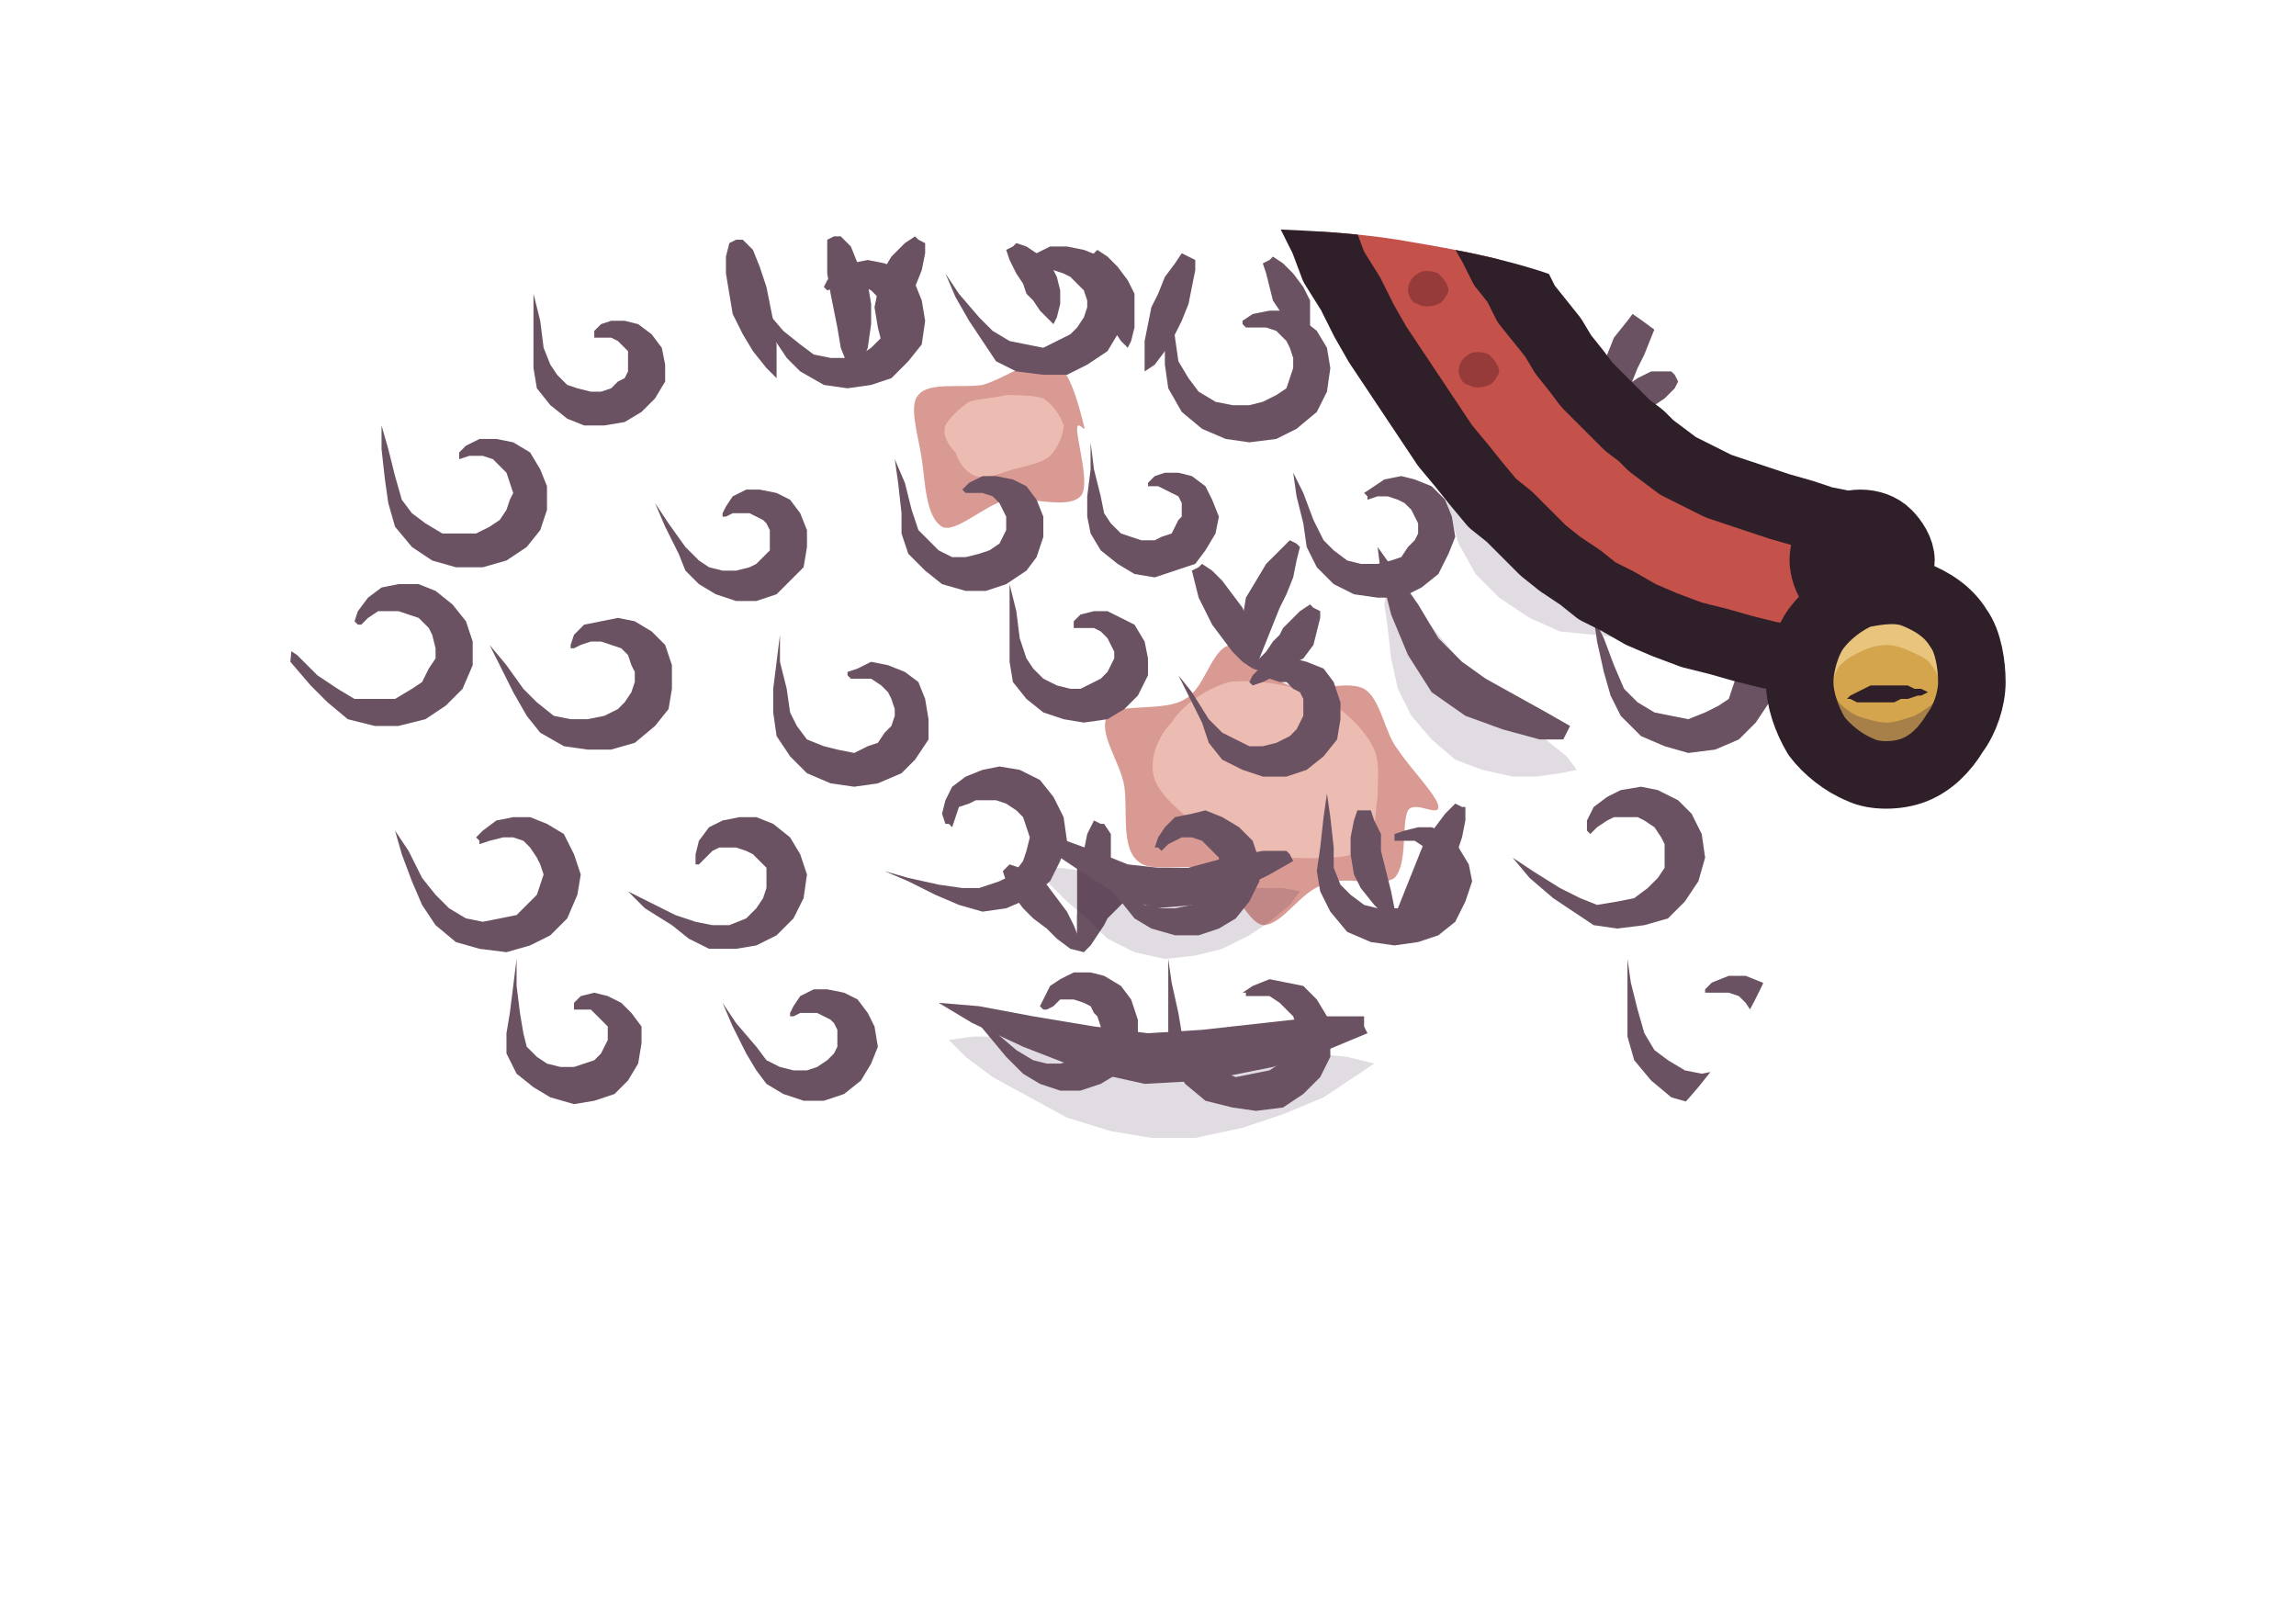
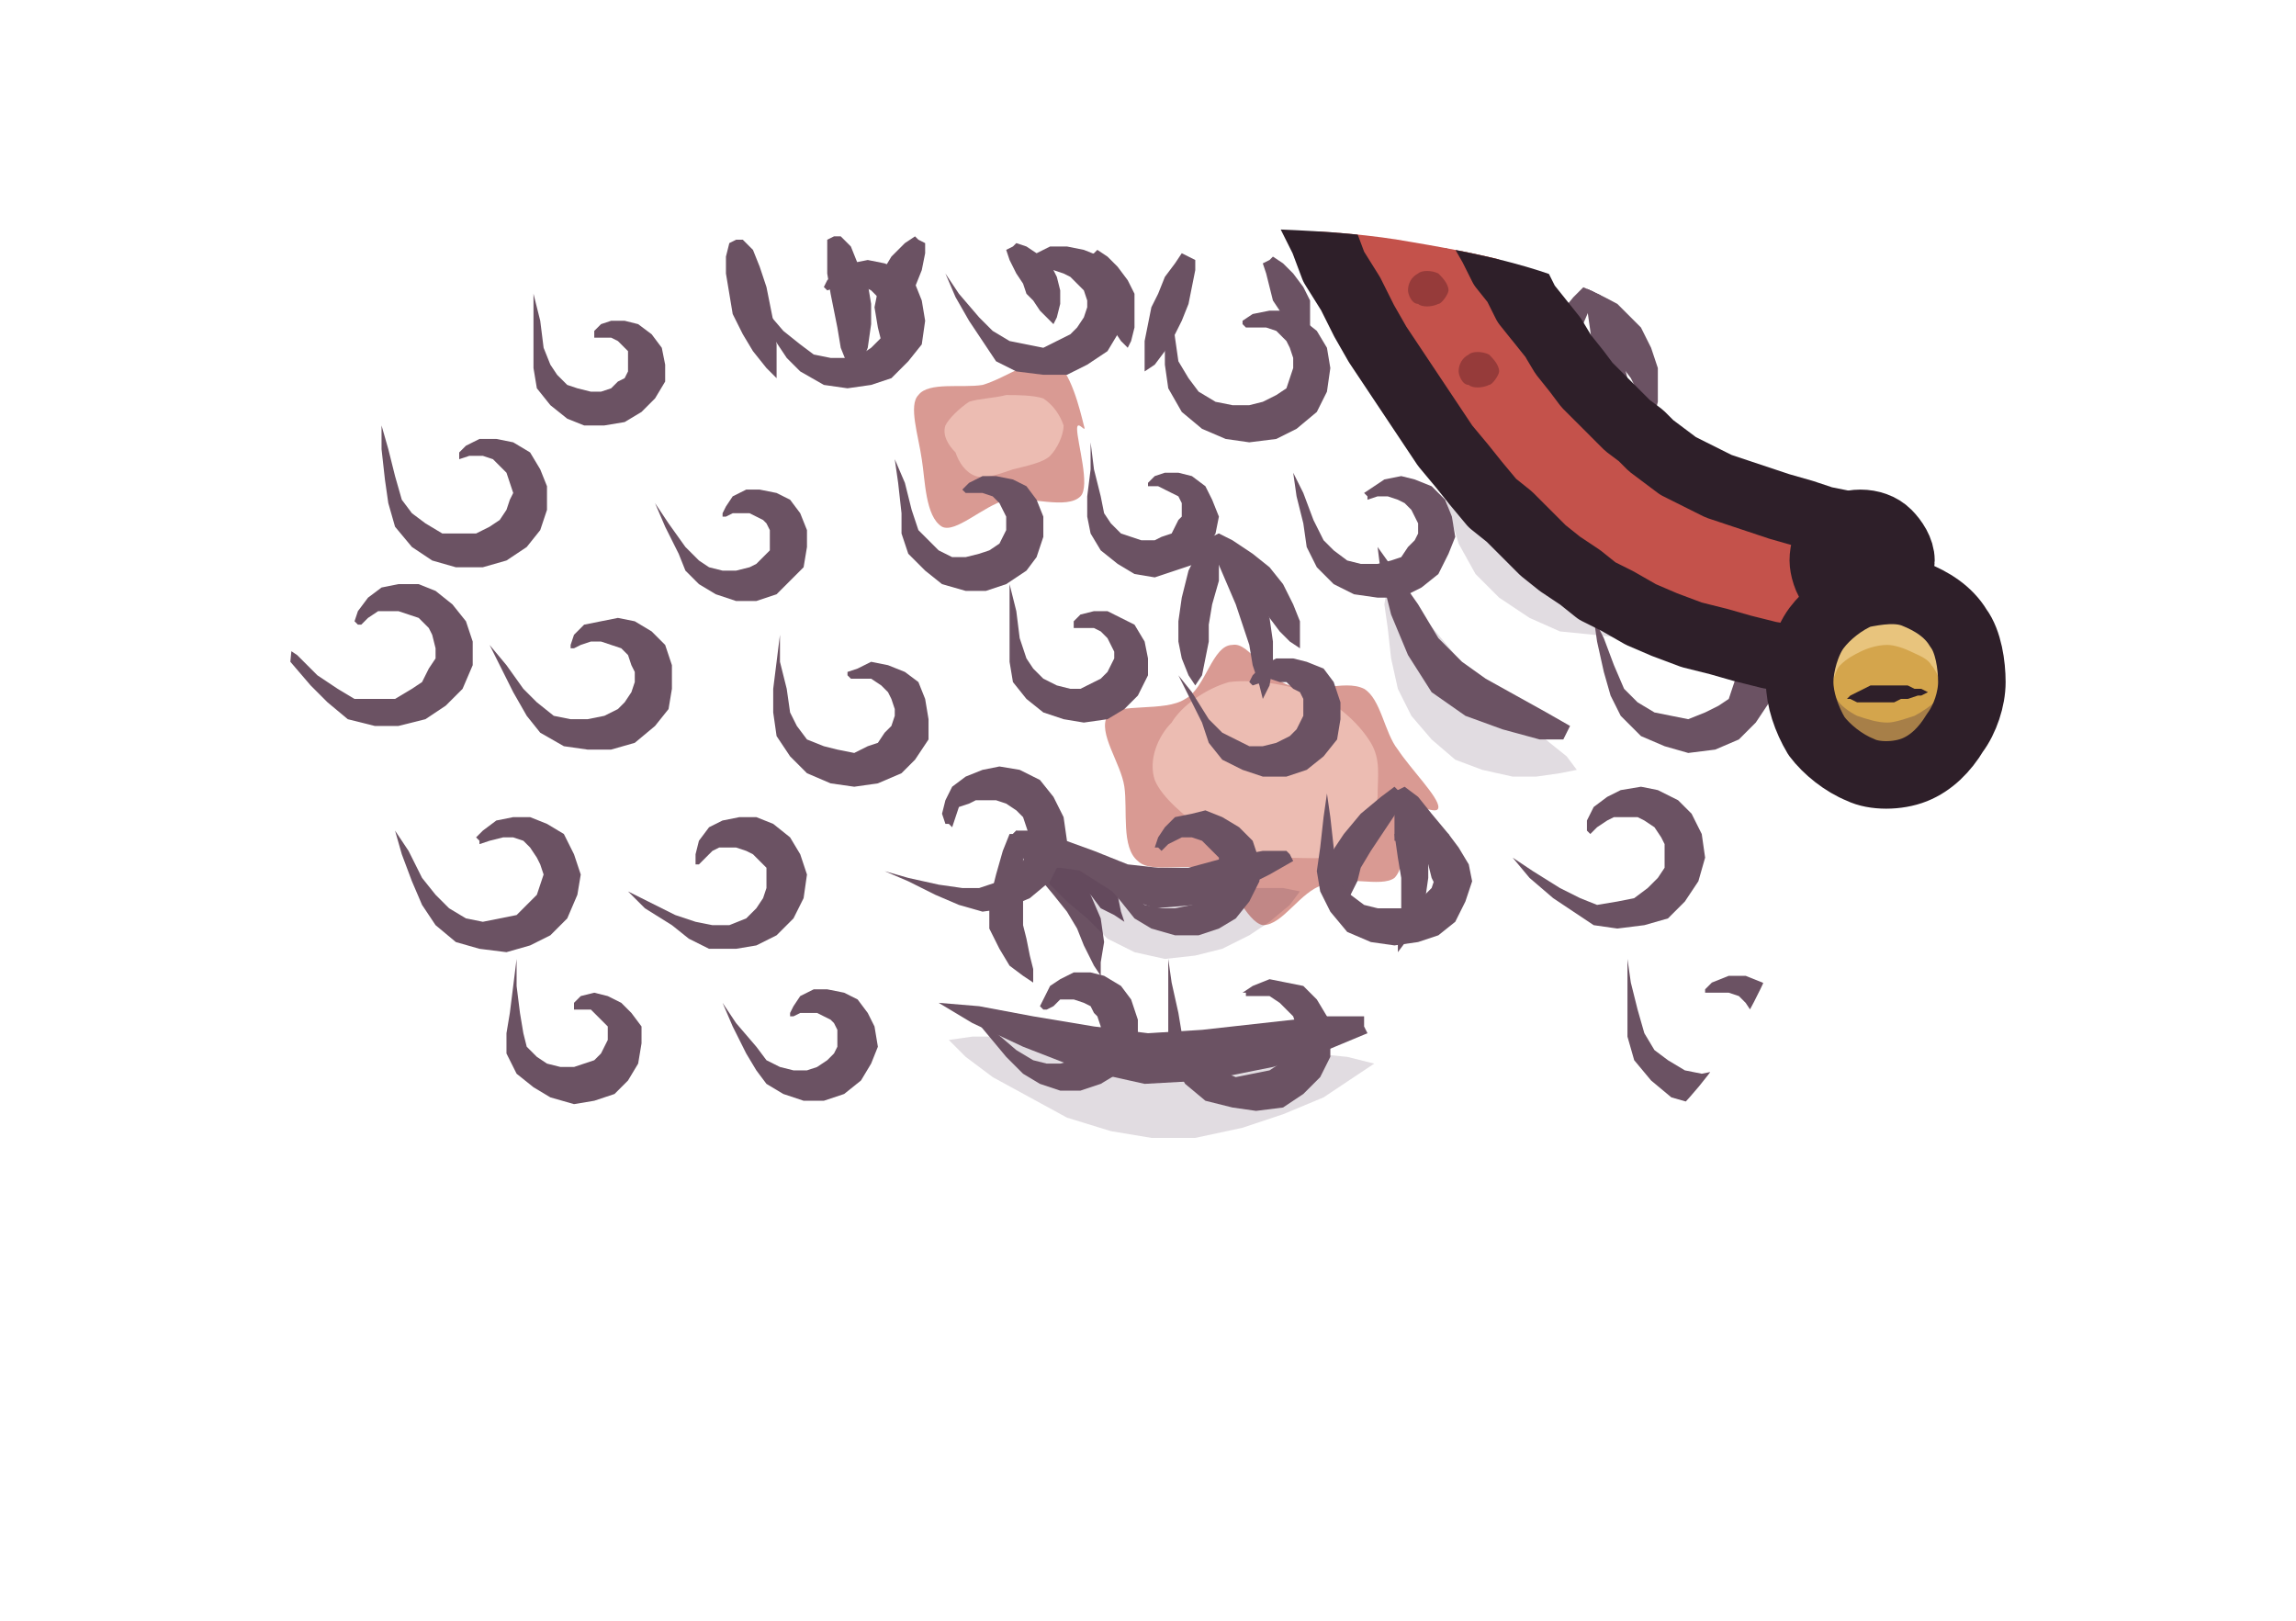
<svg xmlns="http://www.w3.org/2000/svg" viewBox="0 0 68 48" width="68" height="48">
  <defs>
    <clipPath id="cat-body-extra-stocky-back-body">
      <path d="M47.9 9C49.8 10.2 51.8 12.1 52.9 14.1C53.9 16.1 54 18.6 54 21C53.9 23.4 53.4 26.3 52.5 28.5C51.6 30.6 50.3 32.6 48.5 33.9C46.6 35.2 43.8 35.8 41.4 36.3C38.9 36.8 36.6 36.8 33.9 36.8C31.3 36.8 28.2 36.8 25.5 36.3C22.9 35.9 20.3 35 18.1 34C15.9 33 14.1 32 12.5 30.1C11 28.3 9.1 25.6 8.7 22.9C8.2 20.3 8.9 16.6 9.9 14.1C10.9 11.5 12.5 9.1 14.8 7.8C17.1 6.5 20.6 6.3 23.7 6.1C26.7 5.9 30 6.5 33 6.6C35.9 6.8 38.9 6.7 41.4 7.1C43.8 7.5 45.9 7.9 47.9 9Z" />
    </clipPath>
    <clipPath id="cat-body-extra-stocky-back-collar">
      <path d="M47.9 9C49.8 10.2 51.8 12.1 52.9 14.1C53.9 16.1 54 18.6 54 21C53.9 23.4 53.4 26.3 52.5 28.5C51.6 30.6 50.3 32.6 48.5 33.9C46.6 35.2 43.8 35.8 41.4 36.3C38.9 36.8 36.6 36.8 33.9 36.8C31.3 36.8 28.2 36.8 25.5 36.3C22.9 35.9 20.3 35 18.1 34C15.9 33 14.1 32 12.5 30.1C11 28.3 9.1 25.6 8.7 22.9C8.2 20.3 8.9 16.6 9.9 14.1C10.9 11.5 12.5 9.1 14.8 7.8C17.1 6.5 20.6 6.3 23.7 6.1C26.7 5.9 30 6.5 33 6.6C35.9 6.8 38.9 6.7 41.4 7.1C43.8 7.5 45.9 7.9 47.9 9ZM50.7 13.3L58.1 13.3L58.1 21.1L50.7 21.1Z" />
    </clipPath>
  </defs>
  <g id="extra-bald" clip-path="url(#cat-body-extra-stocky-back-body)">
    <path d="M41.7 24C41.5 24.4 41.7 25.6 41.3 26C40.9 26.3 39.8 25.9 39.2 26.2C38.5 26.4 38 27.4 37.4 27.4C36.9 27.3 36.5 26.1 35.9 25.8C35.2 25.5 34.1 25.9 33.7 25.5C33.2 25.1 33.4 24 33.3 23.3C33.2 22.6 32.5 21.7 32.8 21.2C33.1 20.8 34.5 21.1 35.1 20.7C35.7 20.4 35.9 19.1 36.5 19.1C37 19 37.5 20.1 38.2 20.3C38.8 20.6 39.8 20.1 40.4 20.4C40.9 20.7 41 21.7 41.4 22.2C41.8 22.8 42.6 23.6 42.6 23.9C42.6 24.2 41.9 23.7 41.7 24Z" fill="#d99a93" />
    <path d="M40.8 23.6C40.7 24.1 40.8 24.9 40.3 25.2C39.8 25.5 38.7 25.4 37.9 25.4C37.2 25.3 36.3 25 35.7 24.6C35.1 24.2 34.4 23.6 34.2 23.1C34 22.5 34.3 21.8 34.7 21.4C35 20.9 35.7 20.4 36.4 20.2C37.2 20.1 38.3 20.3 39 20.6C39.7 20.9 40.3 21.5 40.6 22C40.9 22.5 40.8 23 40.8 23.6Z" fill="#ecbcb2" />
    <path d="M31.9 12.7C31.9 13.1 32.3 14.4 32 14.7C31.6 15.1 30.5 14.7 29.8 14.8C29.1 15 28.3 15.8 27.9 15.6C27.4 15.3 27.4 14.2 27.3 13.6C27.2 12.9 26.9 12 27.2 11.7C27.5 11.3 28.5 11.5 29.1 11.4C29.8 11.2 30.7 10.5 31.2 10.7C31.7 10.9 32 12.2 32.1 12.6C32.2 12.9 31.9 12.4 31.9 12.7Z" fill="#d99a93" />
    <path d="M31.5 12.6C31.5 12.9 31.3 13.3 31.1 13.5C30.9 13.7 30.4 13.8 30 13.9C29.7 14 29.2 14.2 28.9 14.1C28.6 14 28.4 13.7 28.3 13.4C28.1 13.2 27.9 12.9 28 12.6C28.1 12.4 28.4 12.1 28.7 11.9C29 11.8 29.4 11.8 29.8 11.7C30.1 11.7 30.6 11.7 30.9 11.8C31.2 12 31.4 12.3 31.5 12.6Z" fill="#ecbcb2" />
    <path d="M47.6 12C47.4 12.5 47 13.5 46.5 13.6C46.1 13.7 45.3 13 44.8 12.7C44.2 12.3 43.2 12 43.1 11.6C43.1 11.2 43.8 10.6 44.3 10.3C44.8 9.9 45.6 9.2 46.1 9.4C46.6 9.5 47 10.7 47.3 11.1C47.5 11.5 47.7 11.6 47.6 12Z" fill="#d99a93" />
    <path d="M46.8 11.7C46.8 11.8 46.8 12.1 46.6 12.2C46.5 12.3 46.1 12.2 45.8 12.2C45.6 12.2 45.3 12.1 45.1 12C44.9 11.8 44.7 11.6 44.6 11.4C44.6 11.2 44.7 11 44.8 10.9C45 10.8 45.2 10.7 45.5 10.7C45.7 10.6 46 10.6 46.2 10.7C46.5 10.7 46.8 10.9 46.9 11.1C47 11.3 46.9 11.5 46.8 11.7Z" fill="#ecbcb2" />
  </g>
  <g id="extra-dull" clip-path="url(#cat-body-extra-stocky-back-body)">
    <path d="M23 11.2L23 10.7L23 10.2L22.9 9.5L22.8 9L22.7 8.5L22.5 7.9L22.3 7.4L22 7.1L21.8 7.1L21.6 7.2L21.5 7.6L21.5 8.1L21.6 8.7L21.7 9.3L22 9.9L22.3 10.4L22.7 10.9Z" fill="#6b5263" />
    <path d="M25.3 11.2L25.5 10.8L25.7 10.3L25.8 9.6L25.8 9L25.7 8.4L25.4 7.8L25.2 7.3L24.9 7L24.7 7L24.5 7.1L24.5 7.5L24.5 8.1L24.6 8.7L24.7 9.2L24.8 9.7L24.9 10.3L25.1 10.8Z" fill="#6b5263" />
    <path d="M26.3 10.4L26.5 10.1L26.7 9.7L26.8 9.3L27 8.9L27.1 8.5L27.3 8L27.4 7.5L27.4 7.2L27.2 7.1L27.1 7L26.8 7.2L26.4 7.6L26.1 8.1L26 8.6L25.9 9.1L26 9.7L26.1 10.1Z" fill="#6b5263" />
    <path d="M31.2 9.6L31.3 9.4L31.4 9L31.4 8.6L31.3 8.2L31.1 7.8L30.7 7.5L30.4 7.3L30.1 7.2L30 7.3L29.8 7.4L29.9 7.7L30.1 8.1L30.3 8.4L30.4 8.7L30.6 8.9L30.8 9.2L31 9.4Z" fill="#6b5263" />
    <path d="M33.4 10.3L33.5 10.1L33.6 9.7L33.6 9.2L33.6 8.7L33.4 8.3L33.1 7.9L32.8 7.6L32.5 7.4L32.4 7.5L32.2 7.6L32.2 7.9L32.3 8.3L32.5 8.7L32.6 9.1L32.8 9.4L33 9.8L33.2 10.1Z" fill="#6b5263" />
    <path d="M33.9 11L34.2 10.8L34.5 10.4L34.8 9.9L35 9.5L35.2 9L35.3 8.5L35.4 8L35.4 7.7L35.2 7.6L35 7.5L34.8 7.8L34.5 8.2L34.3 8.7L34.1 9.1L34 9.6L33.9 10.1L33.9 10.6Z" fill="#6b5263" />
    <path d="M38.6 10.5L38.7 10.2L38.8 9.8L38.8 9.4L38.8 8.9L38.6 8.5L38.3 8.1L38 7.8L37.7 7.6L37.6 7.7L37.4 7.8L37.5 8.1L37.6 8.5L37.7 8.9L37.9 9.2L38 9.5L38.2 9.9L38.4 10.2Z" fill="#6b5263" />
    <path d="M40.7 11.5L40.9 11.2L41.1 10.7L41.2 10.2L41.3 9.6L41.2 9.1L41 8.5L40.8 8.1L40.5 7.8L40.3 7.8L40.2 7.9L40.1 8.3L40.1 8.8L40.2 9.3L40.3 9.7L40.4 10.2L40.5 10.7L40.6 11.2Z" fill="#6b5263" />
    <path d="M42.2 12.5L42.4 12.2L42.6 11.6L42.8 11.1L43 10.5L43.1 10L43.1 9.3L43.1 8.8L43.1 8.4L42.9 8.3L42.7 8.3L42.5 8.6L42.2 9.1L42 9.7L41.9 10.3L41.9 10.9L41.9 11.6L42 12.1Z" fill="#6b5263" />
    <path d="M46.4 11.4L46.5 11.1L46.6 10.8L46.6 10.4L46.5 10L46.4 9.6L46.1 9.2L45.8 8.9L45.6 8.8L45.5 8.8L45.3 8.9L45.3 9.2L45.4 9.6L45.5 10L45.6 10.3L45.8 10.6L46 10.9L46.2 11.2Z" fill="#6b5263" />
-     <path d="M37.1 19.8L37.1 19.5L37.1 19L37 18.5L36.8 18L36.5 17.6L36.2 17.2L35.9 16.9L35.6 16.7L35.5 16.8L35.3 16.9L35.4 17.3L35.5 17.7L35.7 18.1L35.9 18.5L36.2 18.9L36.5 19.3L36.8 19.6Z" fill="#6b5263" />
-     <path d="M37.1 19.8L37.3 19.5L37.5 19L37.7 18.5L37.9 18L38.1 17.6L38.3 17.1L38.4 16.6L38.5 16.2L38.4 16.1L38.2 16L37.9 16.3L37.5 16.7L37.2 17.2L36.9 17.7L36.8 18.3L36.9 18.9L37 19.4Z" fill="#6b5263" />
-     <path d="M37.1 19.8L37.4 19.9L37.8 19.8L38.2 19.7L38.6 19.5L38.9 19.1L39 18.7L39.1 18.3L39.1 18.1L38.9 18L38.8 17.9L38.5 18.1L38.3 18.3L38 18.6L37.9 18.8L37.7 19L37.5 19.3L37.2 19.6Z" fill="#6b5263" />
-     <path d="M41.4 27.3L41.3 26.9L41.2 26.4L41.1 26L41 25.6L40.9 25.2L40.9 24.7L40.7 24.3L40.6 24L40.4 24L40.2 24L40.1 24.3L40 24.8L40 25.3L40.1 25.9L40.3 26.3L40.7 26.8L41 27.1Z" fill="#6b5263" />
-     <path d="M41.4 27.3L41.7 27.1L42.1 26.7L42.5 26.3L42.9 25.9L43.1 25.4L43.3 24.8L43.4 24.3L43.4 23.9L43.3 23.9L43.1 23.8L42.8 24.1L42.5 24.5L42.2 24.9L42 25.4L41.8 25.9L41.6 26.4L41.4 26.9Z" fill="#6b5263" />
-     <path d="M41.4 27.3L41.6 27.3L42 27.2L42.4 27.1L42.7 26.9L43 26.7L43.3 26.4L43.4 26.1L43.5 25.8L43.4 25.7L43.3 25.5L43 25.6L42.7 25.7L42.4 25.9L42.1 26.1L41.9 26.4L41.6 26.7L41.4 27Z" fill="#6b5263" />
-     <path d="M32.1 28.2L32 27.9L31.8 27.4L31.6 27L31.3 26.6L31 26.2L30.6 25.9L30.2 25.7L29.9 25.6L29.8 25.7L29.7 25.8L29.8 26.1L30 26.5L30.3 26.9L30.6 27.2L31 27.5L31.3 27.8L31.7 28.1Z" fill="#6b5263" />
-     <path d="M32.1 28.2L32.3 27.9L32.5 27.4L32.7 26.9L32.9 26.4L32.9 25.8L32.9 25.2L32.9 24.7L32.7 24.4L32.6 24.4L32.4 24.3L32.2 24.7L32.1 25.2L31.9 25.7L31.9 26.2L31.9 26.8L31.9 27.3L31.9 27.8Z" fill="#6b5263" />
-     <path d="M32.1 28.2L32.3 28L32.5 27.7L32.7 27.4L32.8 27.2L33 27L33.2 26.8L33.5 26.5L33.6 26.2L33.5 26.1L33.4 25.9L33.1 25.9L32.7 26L32.3 26.3L32 26.6L31.9 27.1L31.9 27.5L31.9 27.9Z" fill="#6b5263" />
-     <path d="M47.5 12.6L47.5 12.3L47.3 11.8L47.2 11.3L47.1 11L47 10.6L46.8 10.1L46.7 9.7L46.5 9.4L46.3 9.4L46.1 9.5L46 9.8L46 10.3L46 10.8L46.2 11.3L46.4 11.8L46.8 12.2L47.2 12.5Z" fill="#6b5263" />
-     <path d="M47.5 12.6L47.7 12.3L48 11.9L48.3 11.4L48.5 10.9L48.7 10.5L48.9 10L49.1 9.5L49.1 9.1L49 9L48.8 8.9L48.5 9.1L48.2 9.5L47.8 10L47.6 10.5L47.4 11.1L47.4 11.7L47.4 12.2Z" fill="#6b5263" />
-     <path d="M47.5 12.6L47.8 12.6L48.1 12.5L48.5 12.3L48.8 12.2L49 12L49.3 11.8L49.6 11.5L49.7 11.3L49.6 11.1L49.5 11L49.3 11L48.9 11L48.5 11.2L48.2 11.4L47.9 11.7L47.7 12L47.6 12.3Z" fill="#6b5263" />
+     <path d="M35.4 20.3L35.6 20L35.7 19.5L35.8 19L35.8 18.5L35.9 17.9L36.1 17.2L36.1 16.5L36.1 16L35.9 15.9L35.8 15.9L35.5 16.3L35.2 16.9L35 17.7L34.9 18.4L34.9 19L35 19.5L35.2 20Z" fill="#6b5263" />
+     <path d="M38.5 19.2L38.5 18.9L38.5 18.4L38.3 17.9L38 17.3L37.6 16.8L37.1 16.4L36.5 16L36.1 15.8L35.9 15.9L35.8 16L36.1 16.5L36.4 17L36.9 17.5L37.3 17.9L37.6 18.3L37.9 18.7L38.2 19Z" fill="#6b5263" />
+     <path d="M37.4 20.7L37.6 20.3L37.7 19.7L37.7 19L37.6 18.3L37.3 17.6L36.9 16.8L36.4 16.2L36.1 15.8L35.9 15.9L35.8 16L36 16.5L36.3 17.2L36.6 17.9L36.8 18.5L37 19.1L37.1 19.7L37.3 20.3Z" fill="#6b5263" />
+     <path d="M39.7 27.2L39.8 26.9L40 26.5L40.2 26.1L40.3 25.7L40.6 25.2L41 24.6L41.4 24L41.6 23.5L41.4 23.4L41.3 23.3L40.9 23.6L40.3 24.1L39.8 24.7L39.4 25.3L39.3 25.9L39.4 26.5L39.5 26.9Z" fill="#6b5263" />
+     <path d="M42.9 27.1L43 26.8L43.2 26.4L43.3 25.9L43.2 25.3L42.9 24.7L42.4 24.1L42 23.6L41.6 23.3L41.4 23.4L41.3 23.5L41.4 24L41.7 24.6L42 25.2L42.3 25.6L42.4 26L42.6 26.4L42.7 26.8Z" fill="#6b5263" />
+     <path d="M41.4 28.2L41.7 27.8L42 27.3L42.2 26.7L42.3 26L42.3 25.3L42.1 24.5L41.8 23.8L41.6 23.4L41.4 23.4L41.3 23.5L41.3 24L41.3 24.7L41.4 25.4L41.5 26L41.5 26.6L41.5 27.2L41.4 27.7Z" fill="#6b5263" />
+     <path d="M30.6 29.1L30.6 28.7L30.5 28.3L30.4 27.8L30.3 27.4L30.3 26.8L30.3 26L30.3 25.3L30.2 24.8L30 24.7L29.9 24.7L29.7 25.2L29.5 25.9L29.3 26.7L29.3 27.5L29.6 28.1L29.9 28.6L30.3 28.9Z" fill="#6b5263" />
+     <path d="M33.3 27.3L33.2 27L33.1 26.5L32.9 26L32.5 25.5L32 25.1L31.3 24.8L30.6 24.6L30.1 24.6L30 24.7L30 24.9L30.3 25.2L30.9 25.6L31.5 26L31.9 26.3L32.3 26.5L32.6 26.9L33 27.1Z" fill="#6b5263" />
+     <path d="M32.6 28.9L32.6 28.5L32.7 27.9L32.6 27.2L32.3 26.5L31.8 25.9L31.2 25.3L30.6 24.9L30.1 24.6L30 24.7L29.9 24.8L30.2 25.3L30.7 25.9L31.2 26.5L31.6 27L31.9 27.5L32.1 28L32.4 28.6Z" fill="#6b5263" />
+     <path d="M45.8 12.8L45.9 12.4L46 12L46.1 11.5L46.3 11L46.5 10.5L46.8 9.8L47.1 9.1L47.2 8.6L47.1 8.5L47 8.4L46.6 8.8L46.1 9.4L45.6 10.1L45.3 10.8L45.3 11.4L45.4 12L45.6 12.5Z" fill="#6b5263" />
+     <path d="M49 12.3L49.1 11.9L49.1 11.5L49.1 10.9L48.9 10.3L48.6 9.7L48.1 9.2L47.6 8.7L47.2 8.4L47.1 8.5L47 8.6L47.1 9L47.4 9.7L47.8 10.3L48 10.8L48.3 11.2L48.5 11.6L48.7 12Z" fill="#6b5263" />
+     <path d="M47.7 13.5L47.9 13.1L48 12.5L48.2 11.9L48.2 11.2L48 10.4L47.8 9.6L47.5 8.9L47.2 8.4L47.1 8.5L47 8.5L47 9.1L47.1 9.8L47.2 10.6L47.3 11.3L47.4 11.9L47.5 12.5L47.6 13.1Z" fill="#6b5263" />
  </g>
  <g id="extra-wrinkles" clip-path="url(#cat-body-extra-stocky-back-body)">
    <path d="M43.1 8.4L43.1 9.1L43.2 10L43.4 11L43.8 12.1L44.3 13.1L45.1 14L46.1 14.6L47.2 14.9L48.2 15.1L49.3 15.1L50.1 15.1L50.8 14.9L50.3 14.4L49.6 13.9L48.8 13.4L48 12.9L47.3 12.4L46.8 12L46.3 11.6L45.7 10.9L45 10.2L44.4 9.4L43.7 8.8Z" fill="#3f2541" fill-opacity="0.16" />
    <path d="M42.8 7.3L43.1 8.3L43.5 9.7L44.2 11.2L45.2 12.5L46.5 13.3L48 13.8L49.4 14L50.4 14.1L50.5 13.8L50.5 13.6L49.7 13.1L48.4 12.5L47.1 11.9L46.1 11.3L45.3 10.5L44.4 9.3L43.5 8.1Z" fill="#6b5263" />
    <path d="M42.6 12.8L42.6 13.4L42.7 14.2L42.9 15.1L43.2 16.1L43.7 17L44.4 17.7L45.3 18.3L46.2 18.7L47.2 18.8L48.1 18.9L48.9 18.9L49.5 18.8L49.1 18.3L48.5 17.8L47.8 17.3L47.1 16.8L46.4 16.3L46 15.9L45.5 15.5L45 14.9L44.4 14.3L43.7 13.6L43.1 13.1Z" fill="#3f2541" fill-opacity="0.16" />
    <path d="M42.3 11.7L42.5 12.6L42.9 13.8L43.6 15.1L44.4 16.3L45.6 17L47 17.5L48.2 17.8L49.1 17.9L49.2 17.7L49.2 17.4L48.5 16.9L47.4 16.4L46.3 15.8L45.3 15.2L44.5 14.4L43.7 13.4L42.9 12.3Z" fill="#6b5263" />
    <path d="M41.1 17.3L41 17.9L41.1 18.6L41.2 19.5L41.4 20.4L41.8 21.2L42.4 21.9L43.1 22.5L43.9 22.8L44.8 23L45.5 23L46.2 22.9L46.7 22.8L46.4 22.4L45.9 22L45.3 21.5L44.8 21.1L44.3 20.7L43.9 20.4L43.6 20L43.1 19.4L42.6 18.8L42.1 18.2L41.6 17.6Z" fill="#3f2541" fill-opacity="0.16" />
    <path d="M40.8 16.2L40.9 17L41.2 18.2L41.7 19.4L42.4 20.5L43.4 21.2L44.5 21.6L45.6 21.9L46.3 21.9L46.4 21.7L46.5 21.5L45.8 21.1L44.9 20.6L44 20.1L43.3 19.6L42.6 18.9L42 17.9L41.3 16.9Z" fill="#6b5263" />
    <path d="M28.1 30.8L28.6 31.3L29.4 31.9L30.5 32.5L31.6 33.1L32.9 33.5L34.1 33.7L35.4 33.7L36.8 33.4L38 33L39.2 32.5L40.1 31.9L40.7 31.5L39.9 31.3L38.9 31.2L37.7 31.2L36.4 31.2L35.3 31.2L34.3 31.1L33.3 31.1L32.2 30.9L31 30.8L29.9 30.7L28.8 30.7Z" fill="#3f2541" fill-opacity="0.16" />
    <path d="M27.8 29.7L28.8 30.3L30.3 31L32.1 31.7L33.9 32.1L35.7 32L37.7 31.6L39.3 31.1L40.5 30.6L40.4 30.4L40.4 30.1L39.2 30.1L37.4 30.3L35.6 30.5L34 30.6L32.4 30.4L30.6 30.1L29 29.8Z" fill="#6b5263" />
    <path d="M30.9 25.7L31.1 26.2L31.6 26.7L32.2 27.2L32.8 27.8L33.6 28.2L34.5 28.4L35.4 28.3L36.2 28.1L37 27.7L37.6 27.3L38.2 26.8L38.5 26.4L38 26.3L37.3 26.3L36.6 26.3L35.8 26.4L35.2 26.4L34.7 26.4L34.2 26.3L33.5 26.2L32.8 26L32.1 25.8L31.4 25.7Z" fill="#3f2541" fill-opacity="0.16" />
    <path d="M30.6 24.6L31.1 25.2L32 25.8L33.1 26.5L34.2 26.9L35.4 26.8L36.6 26.4L37.6 25.9L38.3 25.5L38.2 25.3L38.1 25.2L37.4 25.2L36.3 25.4L35.2 25.7L34.3 25.7L33.4 25.6L32.4 25.2L31.3 24.8Z" fill="#6b5263" />
  </g>
  <g id="extra-curls" clip-path="url(#cat-body-extra-stocky-back-body)">
    <path d="M15.8 8.7L15.8 9.5L15.8 10.3L15.8 10.9L15.9 11.5L16.3 12L16.8 12.4L17.3 12.6L17.9 12.6L18.5 12.5L19 12.2L19.4 11.8L19.7 11.3L19.7 10.8L19.6 10.3L19.3 9.9L18.9 9.6L18.5 9.5L18.1 9.5L17.8 9.6L17.6 9.8L17.6 9.9L17.6 10L17.9 10L18.1 10L18.3 10.1L18.5 10.3L18.6 10.4L18.6 10.6L18.6 10.8L18.6 11L18.5 11.2L18.3 11.3L18.1 11.5L17.8 11.6L17.5 11.6L17.1 11.5L16.8 11.4L16.5 11.1L16.3 10.8L16.1 10.3L16 9.5Z" fill="#6b5263" />
    <path d="M22.2 8.6L22.5 9.2L22.9 10L23.3 10.6L23.7 11L24.4 11.4L25.1 11.5L25.8 11.4L26.4 11.2L26.9 10.7L27.3 10.2L27.4 9.5L27.3 8.9L27.1 8.4L26.7 8L26.2 7.8L25.7 7.7L25.2 7.8L24.8 8L24.5 8.3L24.4 8.5L24.5 8.6L24.5 8.6L24.8 8.5L25 8.4L25.3 8.4L25.6 8.5L25.8 8.6L26 8.8L26.2 9L26.3 9.2L26.3 9.5L26.2 9.7L26.1 10L25.8 10.3L25.5 10.5L25.1 10.6L24.6 10.6L24.1 10.5L23.7 10.2L23.2 9.8L22.6 9.1Z" fill="#6b5263" />
    <path d="M28 8.1L28.3 8.8L28.7 9.5L29.1 10.1L29.5 10.7L30.1 11L30.9 11.1L31.6 11.1L32.2 10.8L32.8 10.4L33.1 9.9L33.3 9.2L33.2 8.6L33 8.1L32.6 7.6L32.1 7.4L31.6 7.3L31.1 7.3L30.7 7.5L30.4 7.8L30.3 8.1L30.3 8.2L30.4 8.2L30.6 8.1L30.9 8L31.2 8L31.5 8.1L31.7 8.2L31.9 8.4L32.1 8.6L32.2 8.9L32.2 9.1L32.1 9.4L31.9 9.7L31.7 9.9L31.3 10.1L30.9 10.3L30.4 10.2L29.9 10.1L29.4 9.8L29 9.4L28.4 8.7Z" fill="#6b5263" />
    <path d="M34.6 8.5L34.5 9.2L34.5 10.1L34.5 10.8L34.6 11.5L35 12.2L35.6 12.7L36.3 13L37 13.1L37.8 13L38.4 12.7L39 12.2L39.3 11.6L39.4 10.9L39.3 10.3L39 9.8L38.5 9.4L38.1 9.2L37.6 9.2L37.1 9.3L36.8 9.5L36.8 9.6L36.9 9.7L37.2 9.7L37.5 9.7L37.8 9.8L38.1 10.1L38.2 10.3L38.3 10.6L38.3 10.9L38.2 11.2L38.1 11.5L37.8 11.7L37.4 11.9L37 12L36.5 12L36 11.9L35.5 11.6L35.2 11.2L34.9 10.7L34.8 10L34.7 9.2Z" fill="#6b5263" />
    <path d="M41.9 9.6L42.4 10.2L42.9 10.9L43.3 11.3L43.7 11.7L44.3 11.9L45 12L45.6 11.8L46.1 11.5L46.5 11.1L46.8 10.5L46.8 9.9L46.6 9.4L46.3 9L45.9 8.7L45.4 8.5L45 8.5L44.6 8.6L44.2 8.9L44 9.2L44 9.4L44 9.5L44.1 9.5L44.3 9.4L44.5 9.3L44.8 9.2L45 9.3L45.2 9.4L45.4 9.5L45.5 9.7L45.6 9.8L45.6 10L45.6 10.3L45.6 10.5L45.4 10.7L45.1 10.9L44.8 11.1L44.4 11.1L44 11.1L43.6 10.9L43.1 10.6L42.5 10Z" fill="#6b5263" />
    <path d="M11.3 12.6L11.3 13.3L11.4 14.2L11.5 14.9L11.7 15.6L12.2 16.2L12.8 16.6L13.5 16.8L14.3 16.8L15 16.6L15.6 16.2L16 15.7L16.2 15.1L16.2 14.4L16 13.9L15.7 13.4L15.2 13.1L14.7 13L14.2 13L13.8 13.2L13.6 13.4L13.6 13.5L13.6 13.6L13.9 13.5L14.3 13.5L14.6 13.6L14.8 13.8L15 14L15.1 14.3L15.2 14.6L15.1 14.8L15 15.1L14.8 15.4L14.5 15.6L14.1 15.8L13.6 15.8L13.1 15.8L12.6 15.5L12.2 15.2L11.9 14.8L11.7 14.1L11.5 13.3Z" fill="#6b5263" />
    <path d="M19.4 14.9L19.7 15.6L20.1 16.4L20.3 16.9L20.7 17.3L21.2 17.6L21.8 17.8L22.4 17.8L23 17.6L23.4 17.2L23.8 16.8L23.9 16.2L23.9 15.7L23.7 15.2L23.4 14.8L23 14.6L22.5 14.5L22.1 14.5L21.7 14.7L21.5 15L21.4 15.2L21.4 15.3L21.5 15.3L21.7 15.2L21.9 15.2L22.2 15.2L22.4 15.3L22.6 15.4L22.7 15.5L22.8 15.7L22.8 15.9L22.8 16.1L22.8 16.3L22.6 16.5L22.4 16.7L22.2 16.8L21.8 16.9L21.4 16.9L21 16.8L20.7 16.6L20.3 16.2L19.8 15.5Z" fill="#6b5263" />
    <path d="M26.5 13.6L26.6 14.3L26.7 15.2L26.7 15.8L26.9 16.4L27.4 16.9L27.9 17.3L28.6 17.5L29.2 17.5L29.8 17.3L30.4 16.9L30.7 16.5L30.9 15.9L30.9 15.3L30.7 14.8L30.4 14.4L30 14.2L29.5 14.1L29.1 14.1L28.7 14.3L28.5 14.5L28.6 14.6L28.6 14.6L28.9 14.6L29.1 14.6L29.4 14.7L29.6 14.9L29.7 15.1L29.8 15.3L29.8 15.5L29.8 15.7L29.7 15.9L29.6 16.1L29.3 16.3L29 16.4L28.6 16.5L28.2 16.5L27.8 16.3L27.5 16L27.2 15.7L27 15.1L26.8 14.3Z" fill="#6b5263" />
    <path d="M32.3 13.1L32.3 13.9L32.2 14.7L32.2 15.3L32.3 15.8L32.6 16.3L33.1 16.7L33.6 17L34.2 17.1L34.8 16.9L35.4 16.7L35.7 16.3L36 15.8L36.1 15.3L35.9 14.8L35.7 14.4L35.3 14.1L34.9 14L34.5 14L34.2 14.1L34 14.3L34 14.3L34 14.4L34.3 14.4L34.5 14.5L34.7 14.6L34.9 14.7L35 14.9L35 15.1L35 15.3L34.9 15.4L34.8 15.6L34.7 15.8L34.4 15.9L34.2 16L33.8 16L33.5 15.9L33.2 15.8L32.9 15.5L32.7 15.2L32.6 14.7L32.4 13.9Z" fill="#6b5263" />
    <path d="M38.3 14L38.4 14.7L38.6 15.5L38.7 16.2L39 16.8L39.5 17.3L40.1 17.6L40.8 17.7L41.5 17.7L42.1 17.4L42.6 17L42.9 16.4L43.1 15.9L43 15.3L42.8 14.8L42.4 14.4L41.9 14.2L41.5 14.1L41 14.2L40.7 14.4L40.4 14.6L40.5 14.7L40.5 14.8L40.8 14.7L41.1 14.7L41.4 14.8L41.6 14.9L41.8 15.1L41.9 15.3L42 15.5L42 15.8L41.9 16L41.7 16.2L41.5 16.5L41.2 16.6L40.8 16.7L40.3 16.7L39.9 16.6L39.5 16.3L39.2 16L38.9 15.4L38.6 14.6Z" fill="#6b5263" />
    <path d="M45.1 16.1L45.8 16.4L46.6 16.7L47.2 16.9L47.7 17.1L48.4 17L49 16.7L49.4 16.3L49.7 15.7L49.8 15.1L49.7 14.6L49.4 14L49 13.7L48.5 13.4L48 13.4L47.5 13.5L47.1 13.7L46.8 14L46.6 14.4L46.6 14.7L46.7 15L46.8 15L46.9 15L47 14.8L47.1 14.6L47.3 14.4L47.5 14.4L47.7 14.3L47.9 14.4L48.2 14.5L48.4 14.6L48.5 14.7L48.6 14.9L48.7 15.2L48.7 15.4L48.6 15.7L48.4 16L48.1 16.2L47.7 16.4L47.2 16.5L46.7 16.4L45.8 16.2Z" fill="#6b5263" />
    <path d="M8.2 19L8.6 19.6L9.2 20.3L9.7 20.8L10.3 21.3L11.1 21.5L11.8 21.5L12.6 21.3L13.2 20.9L13.7 20.4L14 19.7L14 19L13.8 18.4L13.4 17.9L12.9 17.5L12.4 17.3L11.8 17.3L11.3 17.4L10.9 17.7L10.6 18.1L10.5 18.4L10.6 18.5L10.7 18.5L10.9 18.3L11.2 18.1L11.5 18.1L11.8 18.1L12.1 18.2L12.4 18.3L12.7 18.6L12.8 18.8L12.9 19.2L12.9 19.5L12.7 19.8L12.5 20.2L12.2 20.4L11.7 20.7L11.1 20.7L10.5 20.7L10 20.4L9.4 20L8.8 19.4Z" fill="#6b5263" />
    <path d="M14.5 19.1L14.8 19.7L15.2 20.5L15.6 21.2L16 21.7L16.7 22.1L17.4 22.2L18.1 22.2L18.8 22L19.4 21.5L19.8 21L19.9 20.4L19.9 19.7L19.7 19.1L19.3 18.7L18.8 18.4L18.3 18.3L17.8 18.4L17.3 18.5L17 18.8L16.9 19.1L16.9 19.2L17 19.2L17.2 19.1L17.5 19L17.8 19L18.1 19.1L18.4 19.2L18.6 19.4L18.7 19.7L18.8 19.9L18.8 20.2L18.7 20.5L18.5 20.8L18.3 21L17.9 21.2L17.4 21.3L16.9 21.3L16.4 21.2L15.9 20.8L15.5 20.4L15 19.7Z" fill="#6b5263" />
    <path d="M23.1 18.8L23 19.6L22.9 20.4L22.9 21.1L23 21.8L23.4 22.4L23.9 22.9L24.6 23.2L25.3 23.3L26 23.2L26.7 22.9L27.1 22.5L27.5 21.9L27.5 21.3L27.4 20.7L27.2 20.2L26.8 19.9L26.3 19.7L25.8 19.6L25.4 19.8L25.1 19.9L25.1 20L25.2 20.1L25.5 20.1L25.8 20.1L26.1 20.3L26.3 20.5L26.4 20.7L26.5 21L26.5 21.2L26.4 21.5L26.2 21.7L26 22L25.7 22.1L25.3 22.3L24.8 22.2L24.4 22.1L23.9 21.9L23.6 21.5L23.4 21.1L23.3 20.4L23.1 19.6Z" fill="#6b5263" />
    <path d="M29.9 17.3L29.9 18.1L29.9 19L29.9 19.6L30 20.2L30.4 20.7L30.9 21.1L31.5 21.3L32.1 21.4L32.8 21.3L33.3 21L33.7 20.6L34 20L34 19.5L33.9 19L33.6 18.5L33.2 18.3L32.8 18.1L32.4 18.1L32 18.2L31.8 18.4L31.8 18.5L31.8 18.6L32.1 18.6L32.4 18.6L32.6 18.7L32.8 18.9L32.9 19.1L33 19.3L33 19.5L32.9 19.7L32.8 19.9L32.6 20.1L32.4 20.2L32 20.4L31.7 20.4L31.3 20.3L30.9 20.1L30.6 19.8L30.4 19.5L30.2 18.9L30.1 18.1Z" fill="#6b5263" />
    <path d="M34.9 20L35.2 20.6L35.6 21.4L35.8 22L36.2 22.5L36.8 22.8L37.4 23L38.1 23L38.7 22.8L39.2 22.4L39.6 21.9L39.7 21.3L39.7 20.8L39.5 20.2L39.2 19.8L38.7 19.6L38.3 19.5L37.8 19.5L37.4 19.7L37.1 20L37 20.2L37.1 20.3L37.1 20.3L37.4 20.2L37.6 20.1L37.9 20.2L38.1 20.2L38.3 20.4L38.5 20.5L38.6 20.7L38.6 20.9L38.6 21.2L38.5 21.4L38.4 21.6L38.2 21.8L37.8 22L37.4 22.1L37 22.1L36.6 21.9L36.2 21.7L35.8 21.3L35.3 20.5Z" fill="#6b5263" />
    <path d="M47.2 18.3L47.3 19L47.5 19.9L47.7 20.6L48 21.2L48.6 21.8L49.3 22.1L50 22.3L50.8 22.2L51.5 21.9L52 21.4L52.4 20.8L52.5 20.2L52.4 19.5L52.2 19L51.7 18.5L51.2 18.3L50.7 18.2L50.2 18.3L49.8 18.5L49.6 18.8L49.6 18.8L49.7 18.9L50 18.8L50.3 18.8L50.6 18.9L50.9 19L51.2 19.2L51.3 19.5L51.4 19.8L51.4 20.1L51.3 20.4L51.2 20.7L50.9 20.9L50.5 21.1L50 21.3L49.5 21.2L49 21.1L48.5 20.8L48.1 20.4L47.8 19.7L47.5 18.9Z" fill="#6b5263" />
    <path d="M11.7 24.6L11.9 25.3L12.2 26.1L12.5 26.8L12.9 27.4L13.5 27.9L14.2 28.1L15 28.2L15.7 28L16.3 27.7L16.8 27.2L17.1 26.5L17.2 25.9L17 25.3L16.7 24.7L16.2 24.4L15.7 24.2L15.2 24.2L14.7 24.3L14.3 24.6L14.1 24.8L14.2 24.9L14.2 25L14.5 24.9L14.9 24.8L15.2 24.8L15.5 24.9L15.7 25.1L15.9 25.4L16 25.6L16.1 25.9L16 26.2L15.9 26.5L15.6 26.8L15.3 27.1L14.8 27.2L14.3 27.3L13.8 27.2L13.3 26.9L12.9 26.5L12.5 26L12.1 25.2Z" fill="#6b5263" />
    <path d="M18.6 26.4L19.1 26.9L19.9 27.4L20.4 27.8L21 28.1L21.8 28.1L22.4 28L23 27.7L23.5 27.2L23.8 26.6L23.9 25.9L23.7 25.3L23.4 24.8L22.9 24.4L22.4 24.2L21.9 24.2L21.4 24.3L21 24.5L20.7 24.9L20.6 25.3L20.6 25.6L20.6 25.6L20.7 25.6L20.9 25.4L21.1 25.2L21.3 25.1L21.6 25.1L21.8 25.1L22.1 25.2L22.3 25.3L22.5 25.5L22.7 25.7L22.7 26L22.7 26.3L22.6 26.6L22.4 26.9L22.1 27.2L21.6 27.4L21.1 27.4L20.6 27.3L20 27.1L19.2 26.7Z" fill="#6b5263" />
    <path d="M26.2 25.8L26.9 26.1L27.7 26.5L28.4 26.8L29.1 27L29.8 26.9L30.5 26.6L31.1 26.1L31.4 25.5L31.6 24.9L31.5 24.2L31.2 23.6L30.8 23.1L30.2 22.8L29.6 22.7L29.1 22.8L28.6 23L28.2 23.3L28 23.7L27.9 24.1L28 24.4L28.1 24.4L28.2 24.5L28.3 24.2L28.4 23.9L28.7 23.8L28.9 23.7L29.2 23.7L29.5 23.7L29.8 23.8L30.1 24L30.3 24.2L30.4 24.5L30.5 24.8L30.4 25.2L30.3 25.5L30 25.9L29.6 26.1L29 26.3L28.5 26.3L27.8 26.2L26.9 26Z" fill="#6b5263" />
    <path d="M32.1 25.4L32.6 26L33.2 26.7L33.6 27.2L34.1 27.5L34.8 27.7L35.5 27.7L36.1 27.5L36.6 27.2L37 26.7L37.3 26.1L37.3 25.5L37.1 24.9L36.7 24.5L36.2 24.2L35.7 24L35.3 24.1L34.8 24.2L34.5 24.5L34.3 24.8L34.2 25.1L34.3 25.1L34.4 25.2L34.6 25L34.8 24.9L35 24.8L35.3 24.8L35.6 24.9L35.8 25.1L35.9 25.2L36.1 25.4L36.1 25.7L36.1 25.9L36 26.2L35.9 26.4L35.6 26.7L35.3 26.8L34.8 26.9L34.4 26.9L33.9 26.8L33.4 26.4L32.7 25.9Z" fill="#6b5263" />
    <path d="M39.3 23.5L39.2 24.2L39.1 25.1L39 25.8L39.1 26.4L39.4 27L39.9 27.6L40.6 27.9L41.3 28L42 27.9L42.6 27.7L43.1 27.3L43.4 26.7L43.6 26.1L43.5 25.6L43.2 25.1L42.9 24.7L42.4 24.5L42 24.5L41.6 24.6L41.3 24.7L41.3 24.8L41.3 24.9L41.6 24.9L41.9 24.9L42.2 25.1L42.3 25.3L42.5 25.5L42.5 25.8L42.5 26L42.4 26.3L42.2 26.5L42 26.7L41.7 26.9L41.3 26.9L40.8 26.9L40.4 26.8L40 26.5L39.7 26.2L39.5 25.7L39.5 25.1L39.4 24.2Z" fill="#6b5263" />
    <path d="M44.8 25.4L45.3 26L46 26.6L46.6 27L47.2 27.4L47.9 27.5L48.7 27.4L49.4 27.2L49.9 26.7L50.3 26.1L50.5 25.4L50.4 24.7L50.1 24.1L49.7 23.7L49.1 23.4L48.6 23.3L48 23.4L47.6 23.6L47.2 23.9L47 24.3L47 24.6L47.1 24.7L47.1 24.7L47.3 24.5L47.6 24.3L47.8 24.2L48.1 24.2L48.5 24.2L48.7 24.3L49 24.5L49.2 24.8L49.3 25L49.3 25.4L49.3 25.7L49.1 26L48.8 26.3L48.4 26.6L47.9 26.7L47.3 26.8L46.8 26.6L46.2 26.3L45.4 25.8Z" fill="#6b5263" />
    <path d="M15.3 28.4L15.2 29.2L15.1 30L15 30.6L15 31.2L15.3 31.8L15.8 32.2L16.3 32.5L17 32.7L17.6 32.6L18.2 32.4L18.6 32L18.9 31.5L19 30.9L19 30.4L18.7 30L18.4 29.7L18 29.5L17.6 29.4L17.2 29.5L17 29.7L17 29.8L17 29.9L17.2 29.9L17.5 29.9L17.7 30.1L17.9 30.3L18 30.4L18 30.6L18 30.8L17.9 31L17.8 31.2L17.6 31.4L17.3 31.5L17 31.6L16.6 31.6L16.2 31.5L15.9 31.3L15.6 31L15.5 30.6L15.4 30L15.3 29.2Z" fill="#6b5263" />
    <path d="M21.4 29.7L21.7 30.4L22.1 31.2L22.4 31.7L22.7 32.1L23.2 32.4L23.8 32.6L24.4 32.6L25 32.4L25.5 32L25.8 31.5L26 31L25.9 30.4L25.7 30L25.4 29.6L25 29.4L24.5 29.3L24.1 29.3L23.7 29.5L23.5 29.8L23.4 30L23.4 30.1L23.5 30.1L23.7 30L24 30L24.2 30L24.4 30.1L24.6 30.2L24.7 30.3L24.8 30.5L24.8 30.7L24.8 30.9L24.8 31L24.7 31.2L24.5 31.4L24.2 31.6L23.9 31.7L23.5 31.7L23.1 31.6L22.7 31.4L22.4 31L21.8 30.3Z" fill="#6b5263" />
    <path d="M28.8 30.1L29.3 30.7L29.8 31.3L30.3 31.8L30.8 32.1L31.4 32.3L32 32.3L32.6 32.1L33.1 31.8L33.5 31.3L33.7 30.8L33.7 30.2L33.5 29.6L33.2 29.2L32.7 28.9L32.3 28.8L31.8 28.8L31.4 29L31.1 29.2L30.9 29.6L30.8 29.8L30.9 29.9L31 29.9L31.2 29.8L31.4 29.6L31.6 29.6L31.8 29.6L32.1 29.7L32.3 29.8L32.4 30L32.5 30.1L32.6 30.4L32.6 30.6L32.5 30.8L32.4 31L32.1 31.3L31.8 31.4L31.4 31.5L31 31.5L30.6 31.4L30.1 31.1L29.4 30.5Z" fill="#6b5263" />
    <path d="M34.6 28.4L34.6 29.1L34.6 30L34.6 30.7L34.7 31.4L35.1 32.1L35.7 32.6L36.5 32.8L37.2 32.9L38 32.8L38.6 32.4L39.1 31.9L39.4 31.3L39.4 30.7L39.3 30.1L39 29.6L38.6 29.2L38.1 29.1L37.6 29L37.1 29.2L36.8 29.4L36.9 29.4L36.9 29.5L37.2 29.5L37.6 29.5L37.9 29.7L38.1 29.9L38.3 30.1L38.4 30.4L38.4 30.7L38.3 31L38.2 31.3L37.9 31.5L37.6 31.7L37.1 31.8L36.6 31.9L36.1 31.7L35.7 31.5L35.3 31.1L35 30.6L34.9 30L34.7 29.1Z" fill="#6b5263" />
    <path d="M48.2 28.4L48.2 29.1L48.2 30L48.2 30.7L48.4 31.4L48.9 32L49.5 32.5L50.2 32.7L51 32.8L51.7 32.6L52.4 32.3L52.8 31.7L53.1 31.1L53.1 30.5L53 29.9L52.6 29.4L52.2 29.1L51.7 28.9L51.2 28.9L50.7 29.1L50.5 29.3L50.5 29.3L50.5 29.4L50.8 29.4L51.2 29.4L51.5 29.5L51.7 29.7L51.9 30L52 30.2L52.1 30.5L52 30.8L51.9 31.1L51.6 31.4L51.3 31.6L50.9 31.7L50.4 31.8L49.9 31.7L49.4 31.4L49 31.1L48.7 30.6L48.5 29.9L48.3 29.1Z" fill="#6b5263" />
  </g>
  <g id="extra-collar">
    <path clip-path="url(#cat-body-extra-stocky-back-collar)" d="M41.7 2.8L42 3.2L42.3 3.8L42.6 4.4L43 5.1L43.4 5.9L43.8 6.6L44.2 7.3L44.5 7.9L44.9 8.4L45.2 9L45.6 9.5L46 10L46.3 10.5L46.7 11L47 11.4L47.4 11.8L47.8 12.2L48.2 12.6L48.6 12.9L48.9 13.2L49.3 13.5L49.7 13.8L50.1 14L50.5 14.2L50.9 14.4L51.5 14.6L52.1 14.8L52.7 15L53.4 15.2L54 15.4L54.5 15.5L54.9 15.6L54.4 17.7L54.4 17.7L53.8 19.7L53.5 19.6L53 19.5L52.4 19.4L51.6 19.2L50.9 19L50.1 18.8L49.3 18.5L48.6 18.2L47.9 17.8L47.3 17.5L46.8 17.1L46.2 16.7L45.7 16.3L45.2 15.8L44.7 15.3L44.2 14.9L43.7 14.3L43.3 13.8L42.8 13.2L42.4 12.6L42 12L41.6 11.4L41.2 10.8L40.8 10.2L40.4 9.5L40 8.7L39.5 7.9L39.2 7.1L38.8 6.3L38.5 5.7L38.2 5.1L38 4.7Z" fill="#c4524b" />
    <path clip-path="url(#cat-body-extra-stocky-back-collar)" d="M41.7 2.8L42 3.2L42.3 3.8L42.6 4.4L43 5.1L43.4 5.9L43.8 6.6L44.2 7.3L44.5 7.9L44.9 8.4L45.2 9L45.6 9.5L46 10L46.3 10.5L46.7 11L47 11.4L47.4 11.8L47.8 12.2L48.2 12.6L48.6 12.9L48.9 13.2L49.3 13.5L49.7 13.8L50.1 14L50.5 14.2L50.9 14.4L51.5 14.6L52.1 14.8L52.7 15L53.4 15.2L54 15.4L54.5 15.5L54.9 15.6L54.4 17.7L54.4 17.7L54.7 16.5L54.3 16.4L53.8 16.2L53.2 16.1L52.5 15.9L51.8 15.7L51.2 15.5L50.6 15.3L50.1 15.1L49.7 14.8L49.2 14.6L48.8 14.3L48.4 14L48 13.6L47.6 13.3L47.1 12.9L46.7 12.5L46.4 12L46 11.6L45.6 11.1L45.2 10.6L44.8 10.1L44.5 9.5L44.1 8.9L43.7 8.4L43.4 7.7L43 7L42.6 6.3L42.2 5.5L41.8 4.8L41.5 4.2L41.2 3.6L41 3.2Z" fill="#dc7c69" />
    <path clip-path="url(#cat-body-extra-stocky-back-body)" d="M42.9 8.6C42.9 8.7 42.7 9 42.6 9C42.4 9.1 42.1 9.1 42 9C41.8 9 41.7 8.7 41.7 8.6C41.7 8.4 41.8 8.2 42 8.1C42.1 8 42.4 8 42.6 8.1C42.7 8.2 42.9 8.4 42.9 8.6Z" fill="#963b3a" />
    <path clip-path="url(#cat-body-extra-stocky-back-body)" d="M44.4 11C44.4 11.1 44.2 11.4 44.1 11.4C43.9 11.5 43.6 11.5 43.5 11.4C43.3 11.4 43.2 11.1 43.2 11C43.2 10.8 43.3 10.6 43.5 10.5C43.6 10.4 43.9 10.4 44.1 10.5C44.2 10.6 44.4 10.8 44.4 11Z" fill="#963b3a" />
    <path clip-path="url(#cat-body-extra-stocky-back-collar)" d="M41.7 2.8L42 3.2L42.3 3.8L42.6 4.4L43 5.1L43.4 5.9L43.8 6.6L44.2 7.3L44.5 7.9L44.9 8.4L45.2 9L45.6 9.5L46 10L46.3 10.5L46.7 11L47 11.4L47.4 11.8L47.8 12.2L48.2 12.6L48.6 12.9L48.9 13.2L49.3 13.5L49.7 13.8L50.1 14L50.5 14.2L50.9 14.4L51.5 14.6L52.1 14.8L52.7 15L53.4 15.2L54 15.4L54.5 15.5L54.9 15.6L54.4 17.7" fill="none" stroke="#2e1f29" stroke-width="2" stroke-linecap="round" stroke-linejoin="round" />
    <path clip-path="url(#cat-body-extra-stocky-back-collar)" d="M38 4.7L38.2 5.1L38.5 5.7L38.8 6.3L39.2 7.1L39.5 7.9L40 8.7L40.4 9.5L40.8 10.2L41.2 10.8L41.6 11.4L42 12L42.4 12.6L42.8 13.2L43.3 13.8L43.7 14.3L44.2 14.9L44.7 15.3L45.2 15.8L45.7 16.3L46.2 16.7L46.8 17.1L47.3 17.5L47.9 17.8L48.6 18.2L49.3 18.5L50.1 18.8L50.9 19L51.6 19.2L52.4 19.4L53 19.5L53.5 19.6L53.8 19.7L54.4 17.7" fill="none" stroke="#2e1f29" stroke-width="2" stroke-linecap="round" stroke-linejoin="round" />
    <path d="M56.3 16.6C56.3 16.8 56.1 17.2 55.9 17.4C55.7 17.5 55.4 17.7 55.1 17.7C54.8 17.7 54.5 17.5 54.3 17.4C54.1 17.2 54 16.8 54 16.6C54 16.3 54.1 16 54.3 15.8C54.5 15.6 54.8 15.5 55.1 15.5C55.4 15.5 55.7 15.6 55.9 15.8C56.1 16 56.3 16.3 56.3 16.6Z" fill="none" stroke="#2e1f29" stroke-width="2" stroke-linecap="round" stroke-linejoin="round" />
    <path d="M58.4 20.2C58.4 20.7 58.2 21.3 57.9 21.7C57.6 22.2 57.2 22.6 56.7 22.8C56.2 23 55.5 23 55.1 22.8C54.6 22.6 54.1 22.2 53.8 21.8C53.5 21.3 53.3 20.7 53.3 20.2C53.3 19.7 53.5 19 53.8 18.6C54.1 18.2 54.6 17.8 55.1 17.6C55.6 17.5 56.2 17.4 56.7 17.6C57.2 17.8 57.7 18.1 58 18.6C58.3 19 58.4 19.7 58.4 20.2Z" fill="#d4a54c" />
    <path d="M53.5 19.3C53.5 19 53.8 18.7 54 18.4C54.2 18.2 54.5 18 54.9 17.8C55.2 17.7 55.5 17.6 55.9 17.6C56.2 17.6 56.6 17.7 56.9 17.8C57.2 18 57.5 18.2 57.7 18.4C57.9 18.7 58.3 19 58.3 19.3C58.2 19.6 57.8 20.3 57.6 20.3C57.5 20.4 57.4 19.9 57.2 19.7C57.1 19.5 56.8 19.4 56.6 19.3C56.4 19.2 56.1 19.1 55.9 19.1C55.6 19.1 55.3 19.2 55.1 19.3C54.9 19.4 54.7 19.5 54.5 19.7C54.3 19.9 54.3 20.4 54.1 20.3C53.9 20.3 53.5 19.6 53.5 19.3Z" fill="#e8c47d" />
    <path d="M58.3 21.1C58.3 21.4 58 21.7 57.8 22C57.5 22.2 57.2 22.4 56.9 22.6C56.6 22.7 56.2 22.8 55.9 22.8C55.5 22.8 55.1 22.7 54.8 22.6C54.5 22.4 54.2 22.2 54 22C53.7 21.7 53.4 21.4 53.4 21.1C53.4 20.7 53.8 20.1 53.9 20C54.1 19.9 54.2 20.5 54.4 20.7C54.5 20.9 54.8 21.1 55 21.2C55.3 21.3 55.6 21.4 55.9 21.4C56.1 21.4 56.4 21.3 56.7 21.2C56.9 21.1 57.2 20.9 57.4 20.7C57.6 20.5 57.7 19.9 57.8 20C58 20.1 58.3 20.7 58.3 21.1Z" fill="#3f2541" fill-opacity="0.3" />
    <path d="M58.4 20.2C58.4 20.7 58.2 21.3 57.9 21.7C57.6 22.2 57.2 22.6 56.7 22.8C56.2 23 55.5 23 55.1 22.8C54.6 22.6 54.1 22.2 53.8 21.8C53.5 21.3 53.3 20.7 53.3 20.2C53.3 19.7 53.5 19 53.8 18.6C54.1 18.2 54.6 17.8 55.1 17.6C55.6 17.5 56.2 17.4 56.7 17.6C57.2 17.8 57.7 18.1 58 18.6C58.3 19 58.4 19.7 58.4 20.2Z" fill="none" stroke="#2e1f29" stroke-width="2" stroke-linecap="round" stroke-linejoin="round" />
    <path d="M54.7 20.7L54.8 20.7L55 20.8L55.2 20.8L55.4 20.8L55.7 20.8L55.9 20.8L56.1 20.8L56.3 20.7L56.5 20.7L56.8 20.6L56.9 20.6L57.1 20.5L56.9 20.4L56.7 20.4L56.5 20.3L56.3 20.3L56.1 20.3L55.8 20.3L55.6 20.3L55.4 20.3L55.2 20.4L55 20.5L54.8 20.6Z" fill="#2e1f29" />
  </g>
</svg>
